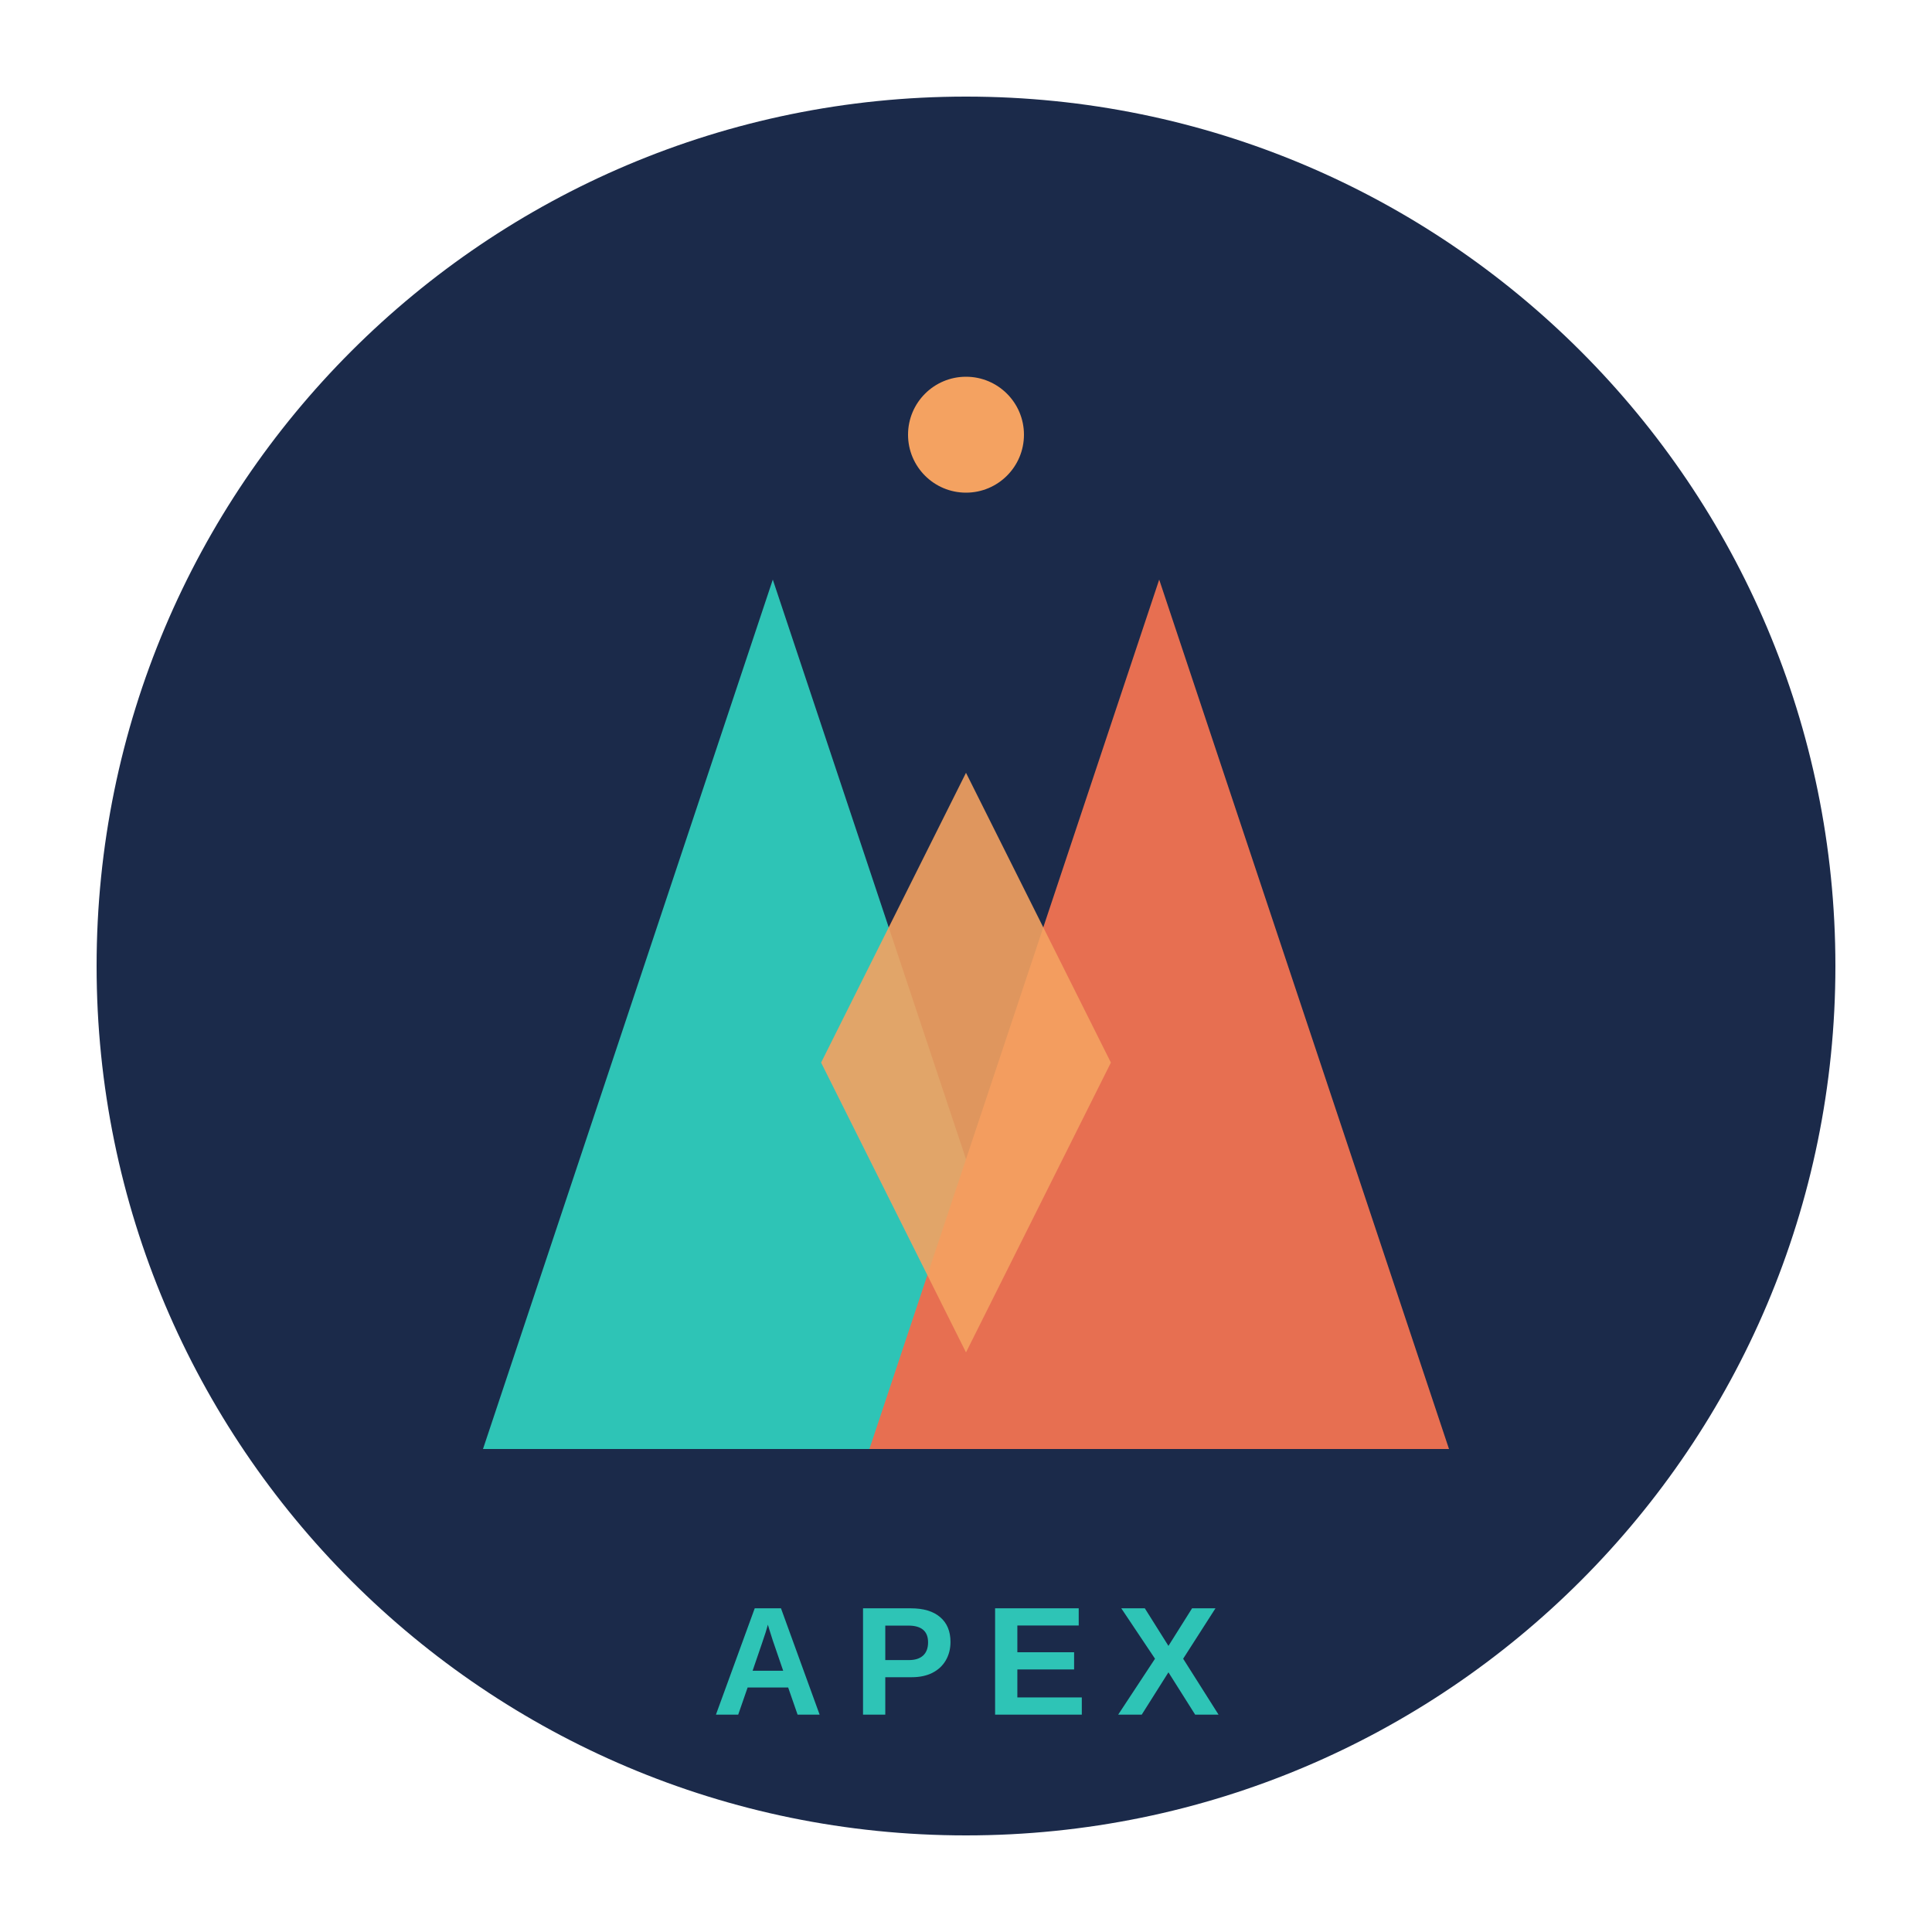
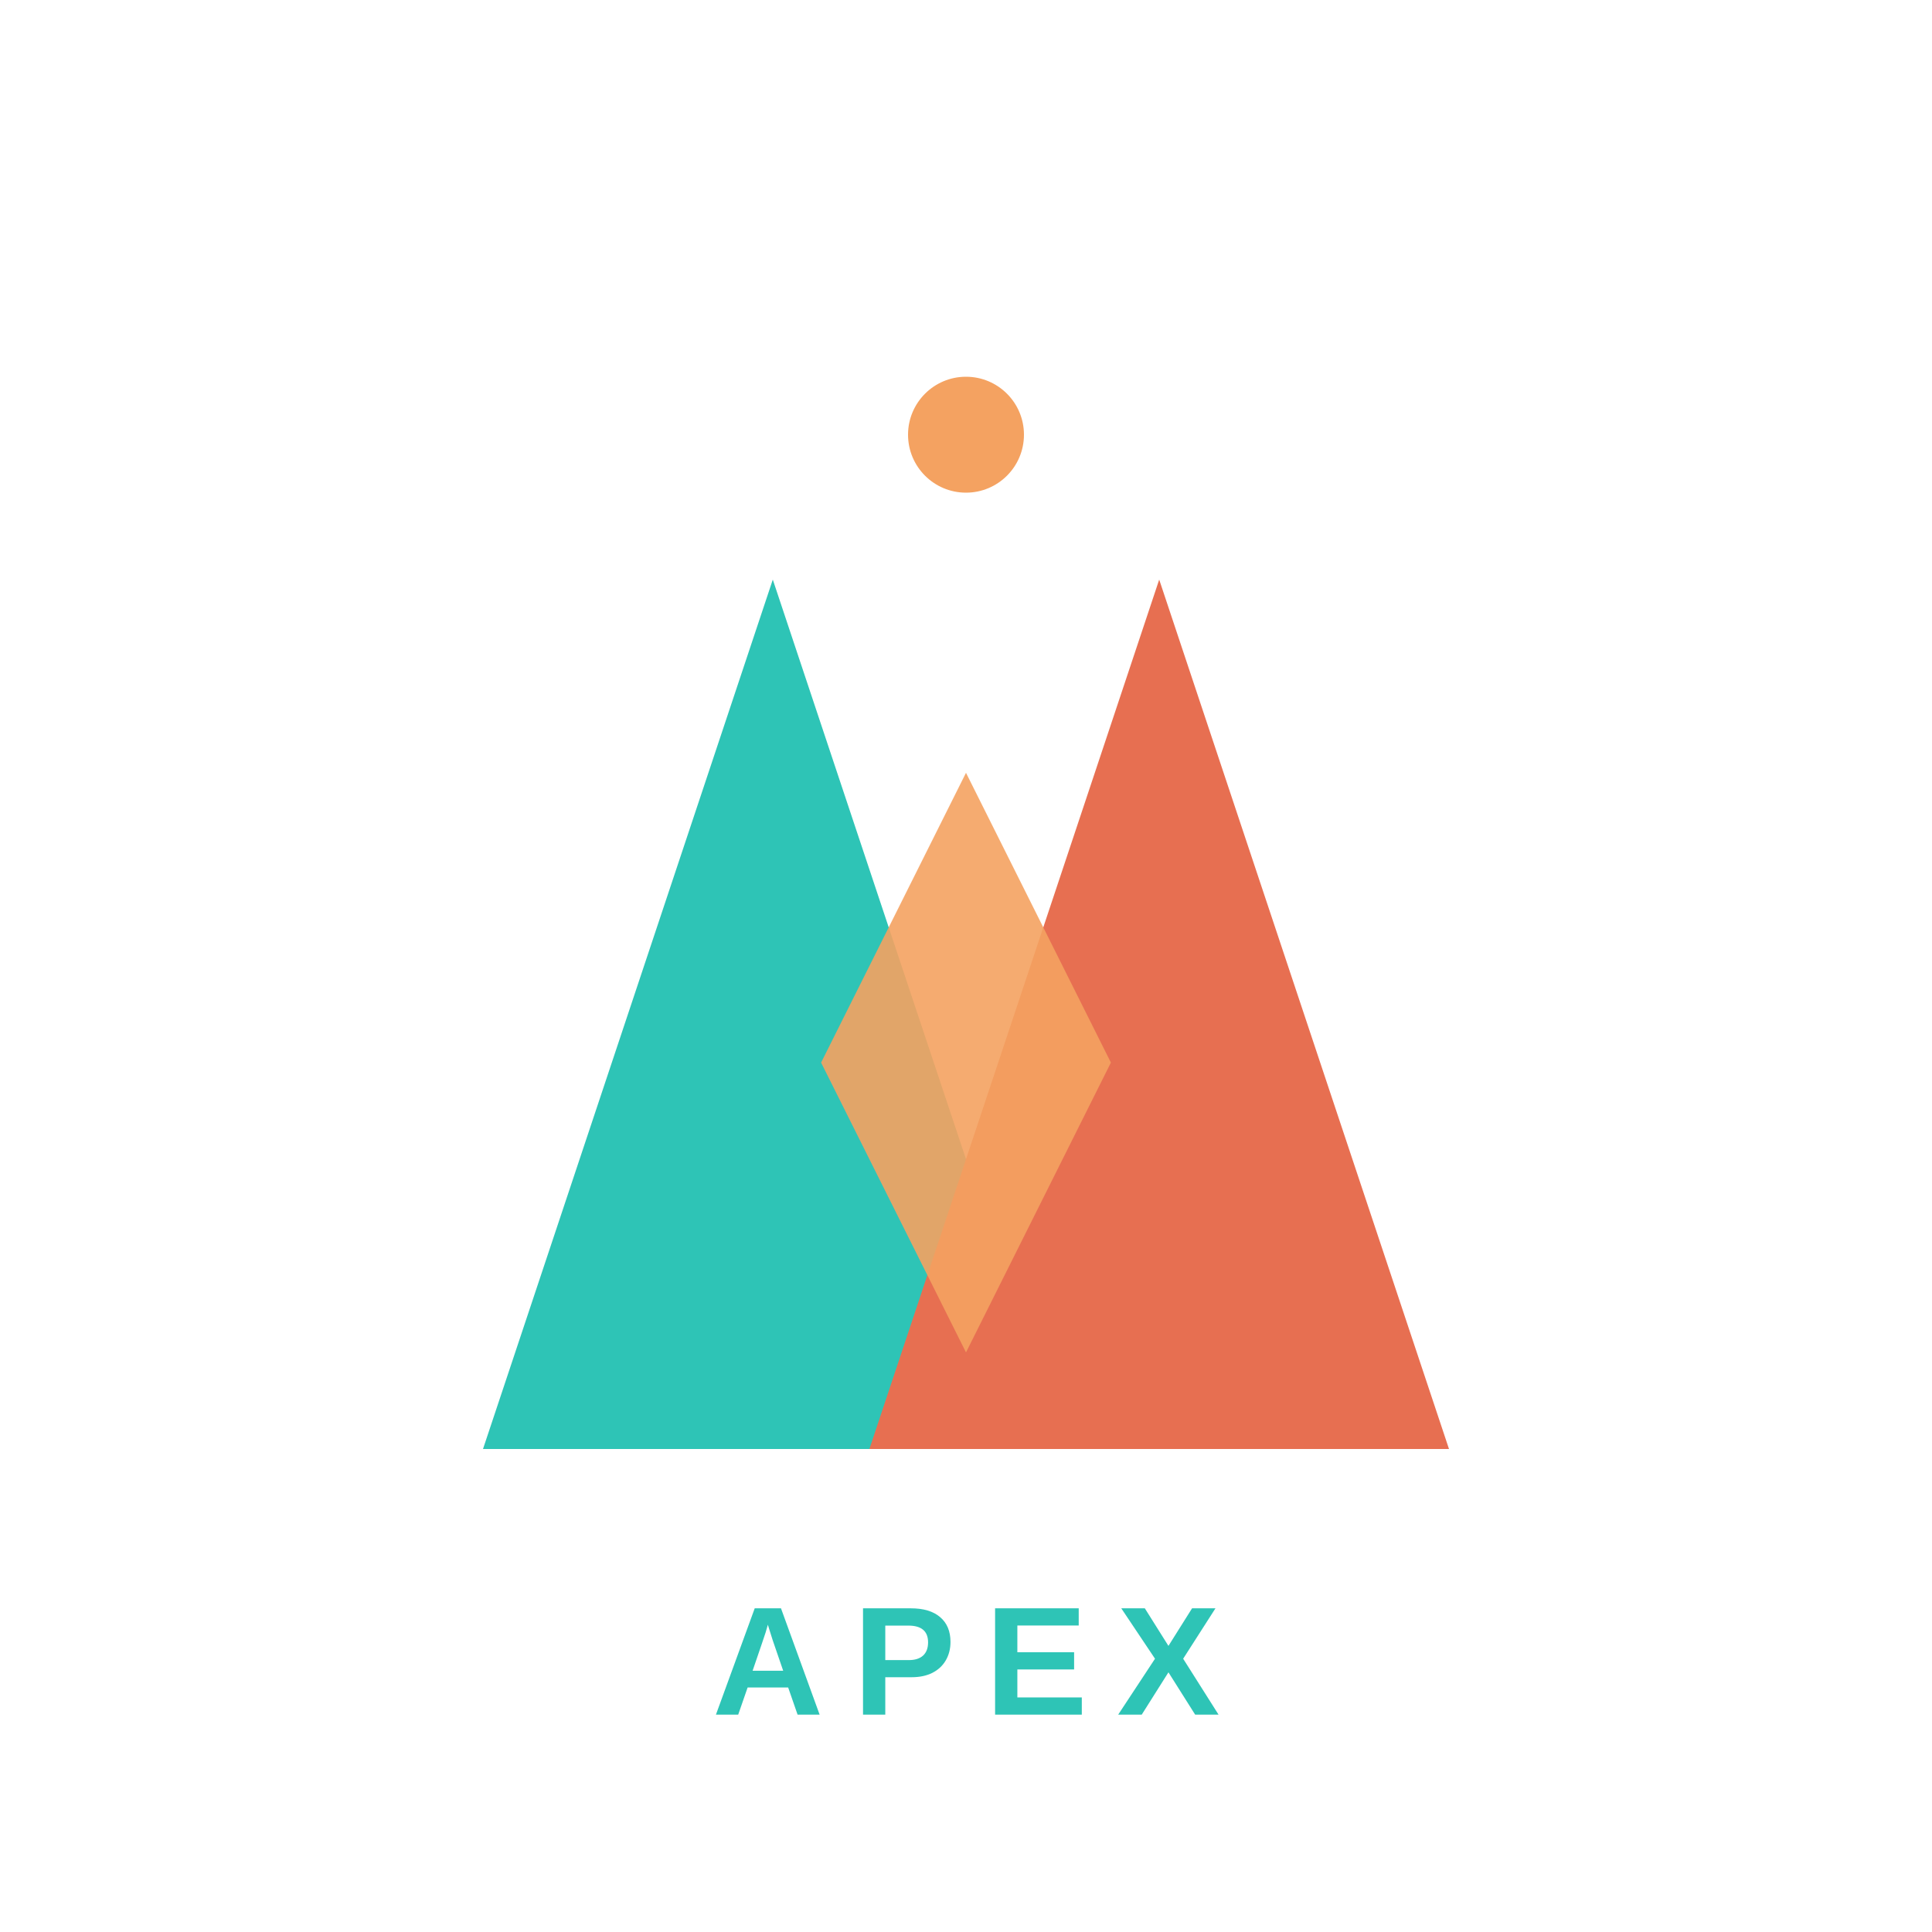
<svg xmlns="http://www.w3.org/2000/svg" viewBox="0 0 400 400" width="400" height="400">
-   <circle cx="200" cy="200" r="180" fill="#1B2A4A" />
  <polygon points="100,300 160,120 220,300" fill="#2EC4B6" />
  <polygon points="180,300 240,120 300,300" fill="#E76F51" />
  <polygon points="200,160 230,220 200,280 170,220" fill="#F4A261" opacity="0.9" />
  <circle cx="200" cy="90" r="12" fill="#F4A261" />
  <text x="200" y="355" text-anchor="middle" font-family="Arial, Helvetica, sans-serif" font-weight="700" font-size="32" fill="#2EC4B6" letter-spacing="6">APEX</text>
</svg>
